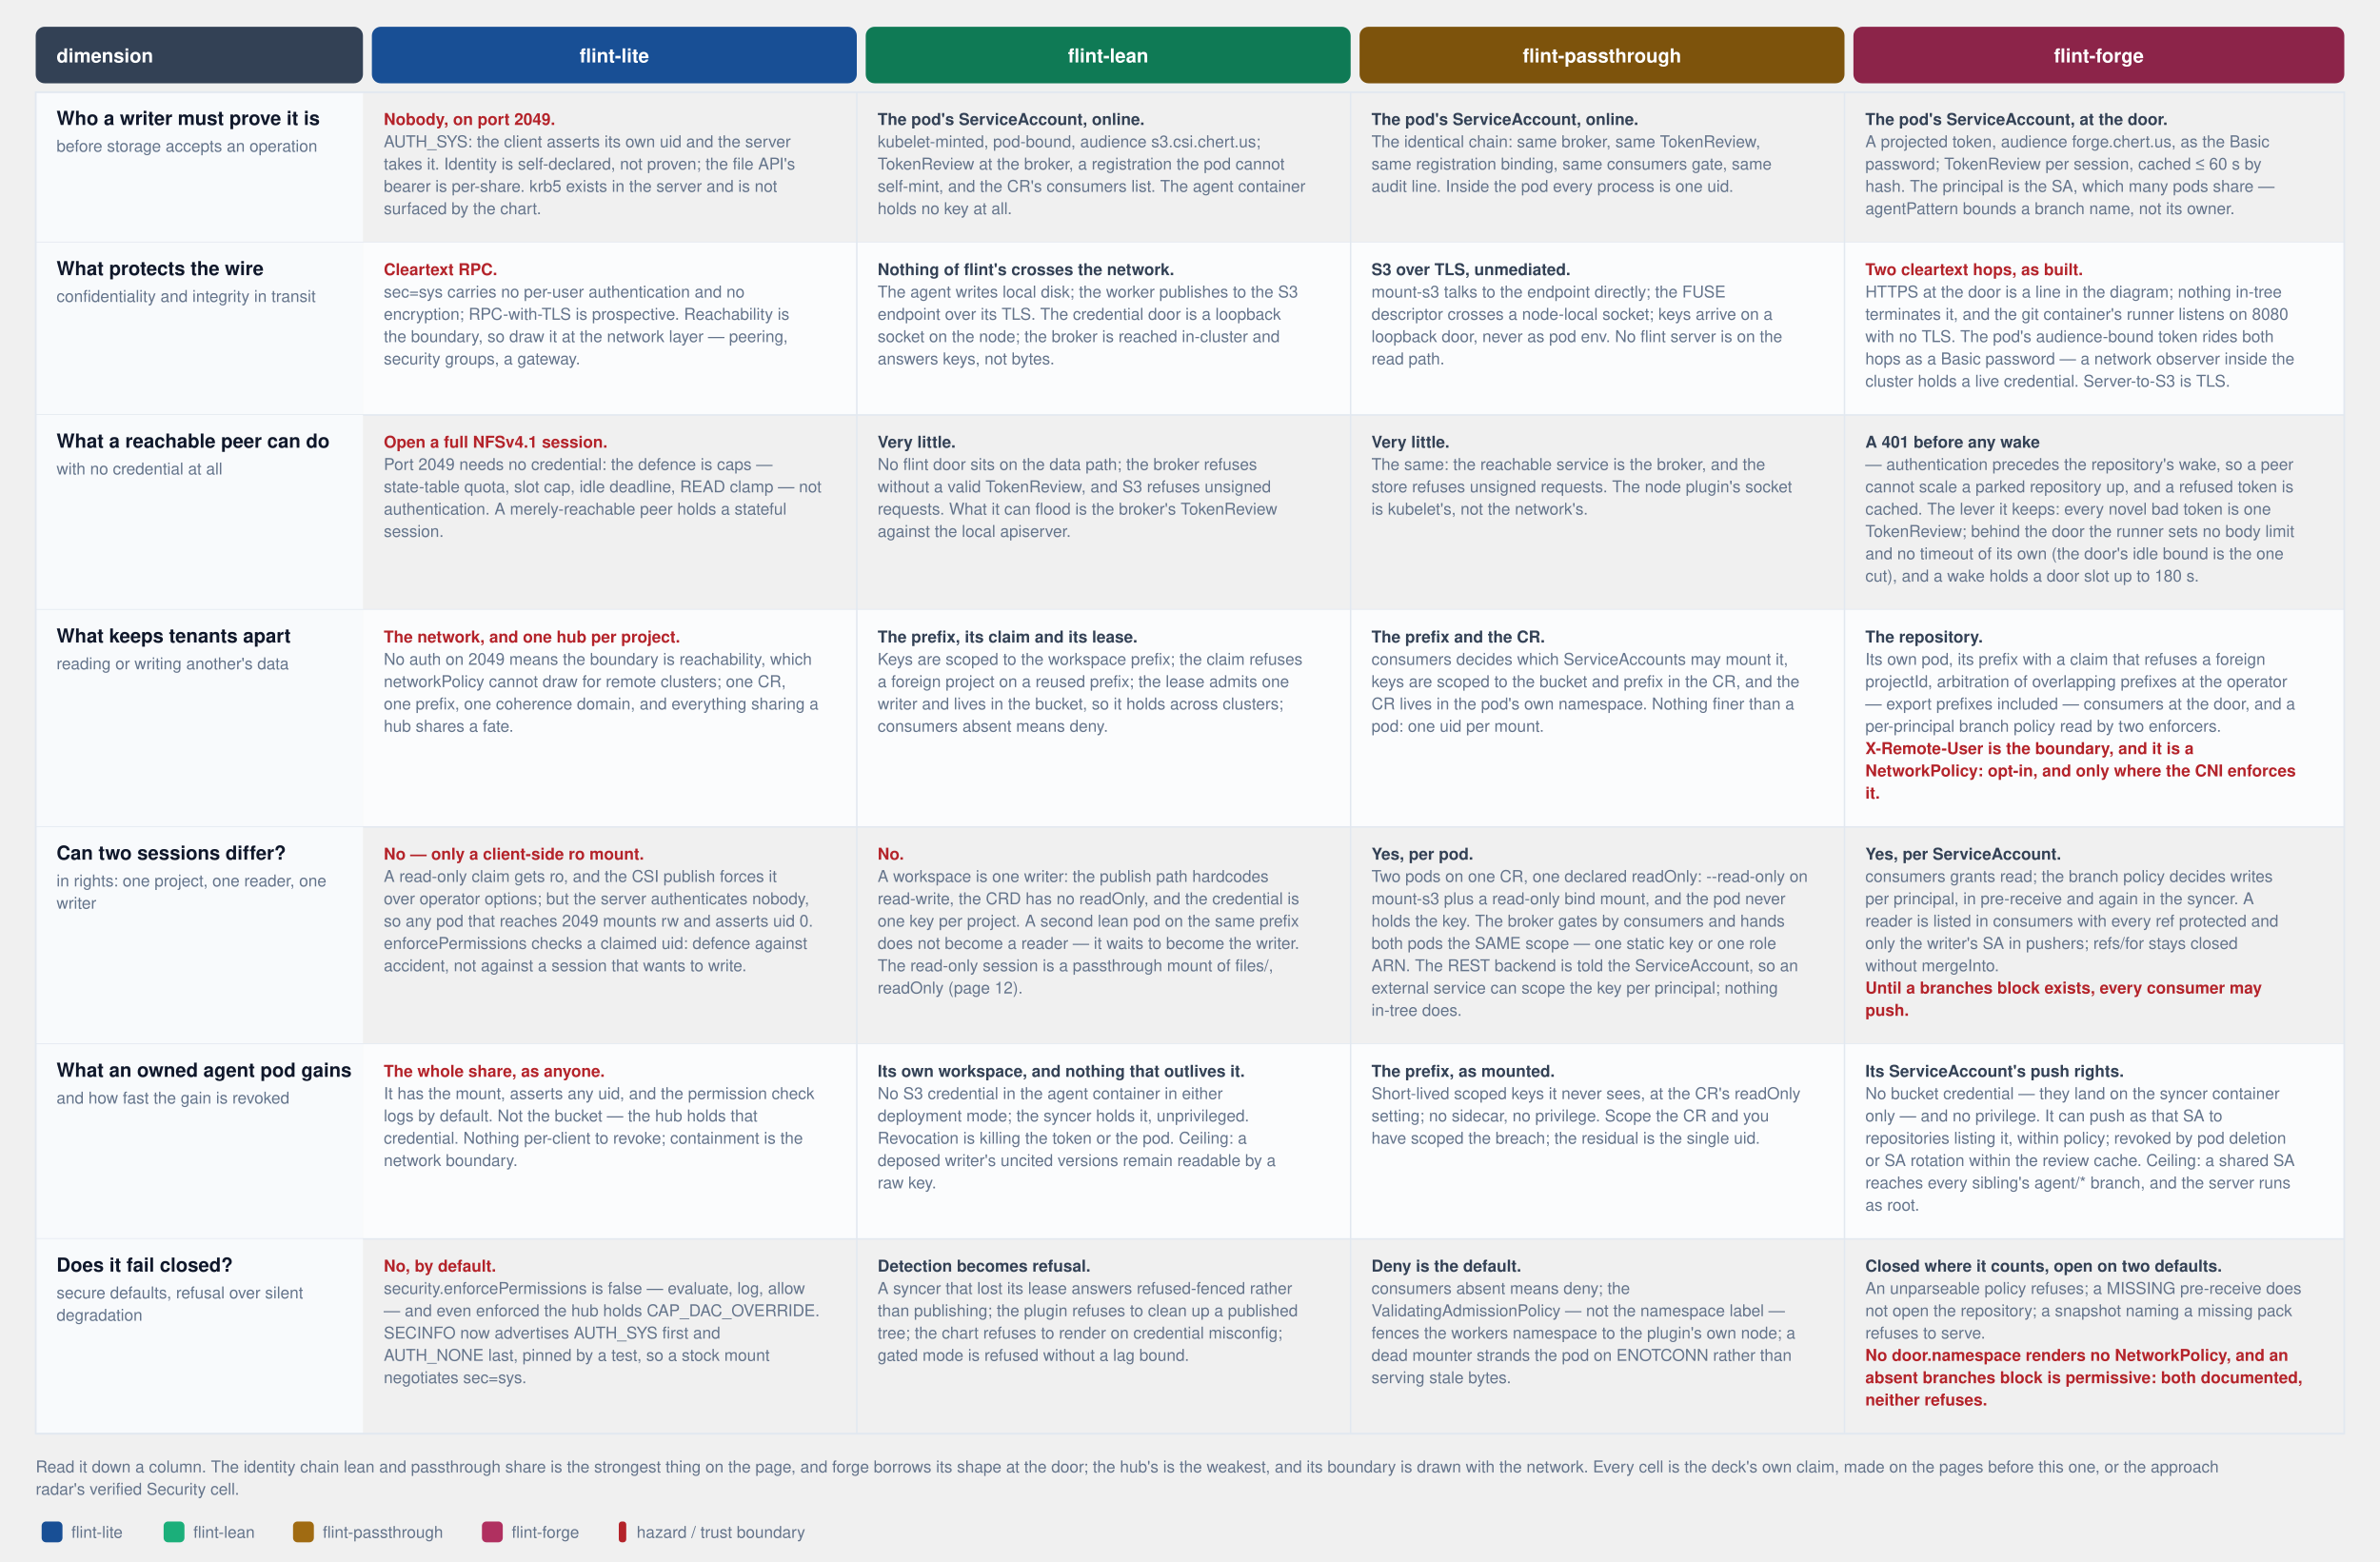
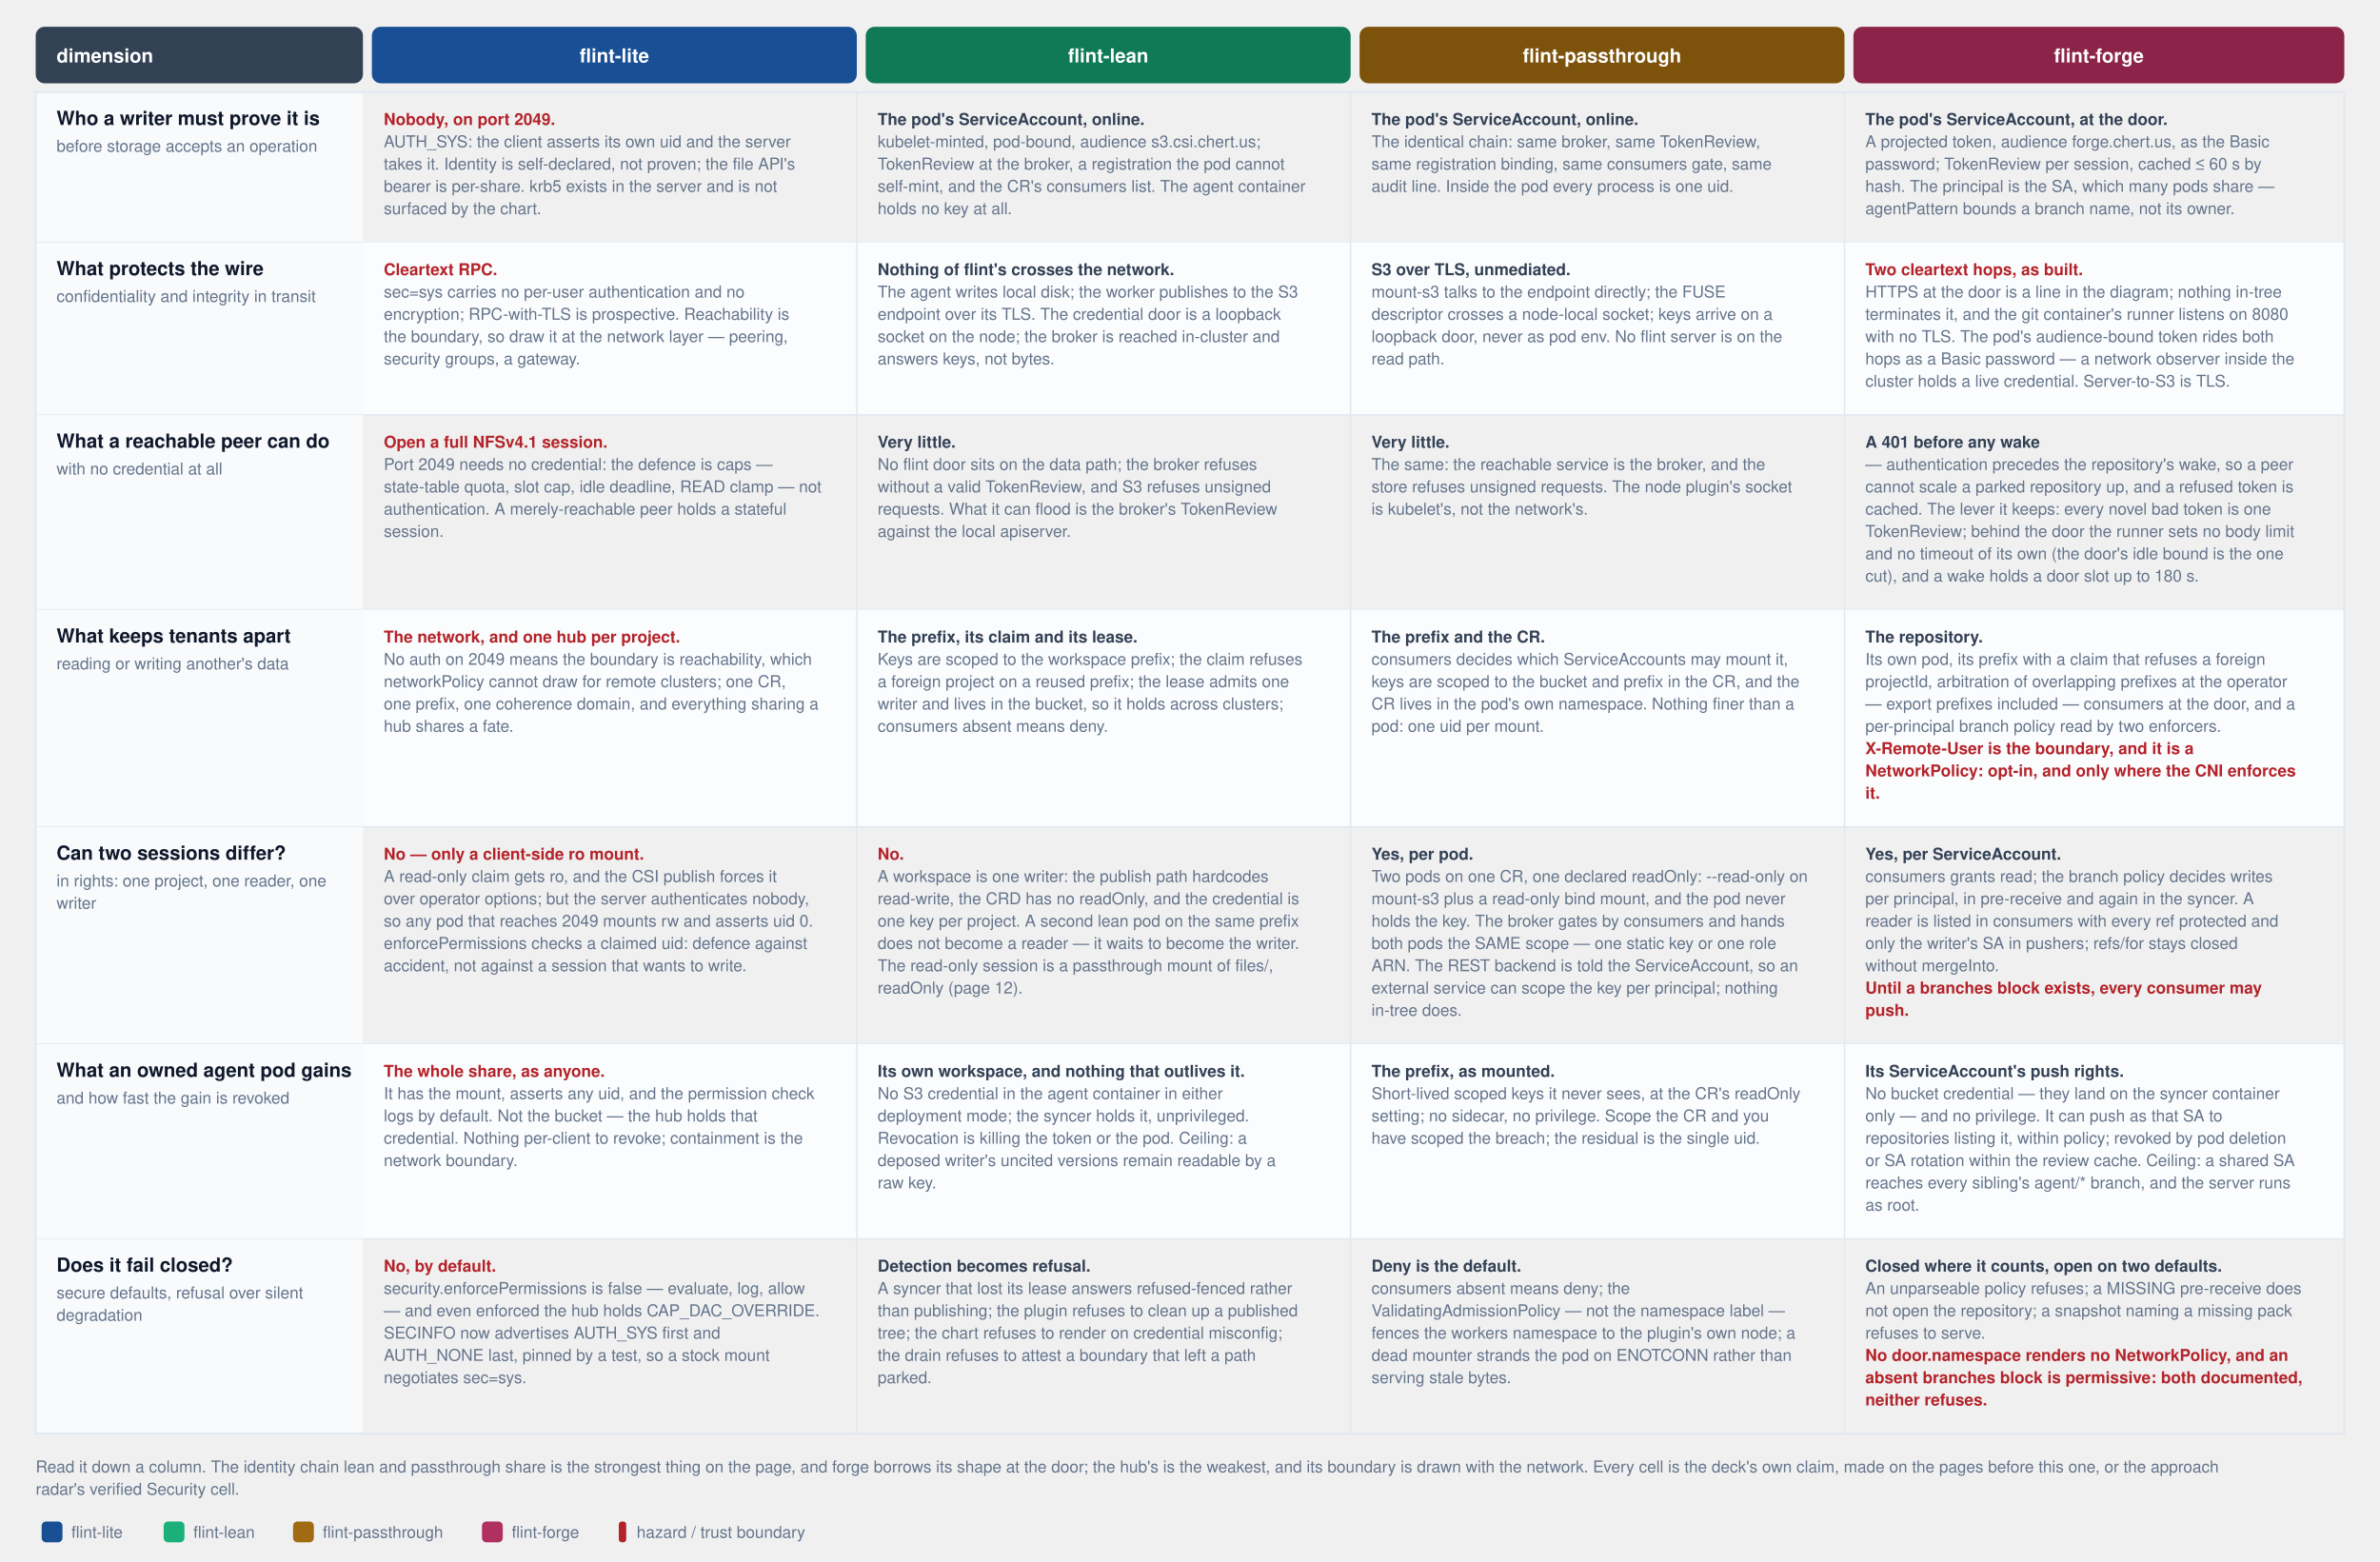
<svg xmlns="http://www.w3.org/2000/svg" viewBox="0 0 1600 1050" role="img" aria-label="The security posture of the four front ends across seven questions: how a writer proves who it is, what protects the wire, what a credential-less peer can do, what keeps tenants apart, whether two sessions on one project can hold different rights, what an attacker who owns an agent pod gains, and whether the posture fails closed under operator error. flint-lite's port 2049 authenticates nobody and its boundary is the network; flint-lean and flint-passthrough prove the pod's ServiceAccount to a broker and hand out short-lived scoped keys; flint-forge proves the same ServiceAccount at a door and rides two cleartext hops inside the cluster.">
  <style>
  text{font-family:"Helvetica Neue",Helvetica,Arial,sans-serif;fill:#0f172a}
  .t1{font-size:17.0px;font-weight:600}
  .t2{font-size:13.0px;font-weight:600}
  .t3{font-size:12.0px}
  .t3b{font-size:12.0px;font-weight:600;fill:#334155}
  .t4{font-size:11.0px;fill:#64748b}
  .t4b{font-size:11.0px;font-weight:600;fill:#334155}
  .mono{font-family:Menlo,"SF Mono",Consolas,monospace;font-size:10.5px;fill:#334155}
  .mute{fill:#64748b}
  .cap{font-size:9.5px;font-weight:600;letter-spacing:.1em;fill:#64748b}
  .num{font-size:11.0px;font-weight:600;fill:#ffffff}
  .on{font-size:13.0px;font-weight:600;fill:#ffffff}
  .onsub{font-size:11.0px;fill:#ffffff;opacity:.85}
  .c-red{fill:#b4232a}
  .c-lite{fill:#184f95} .c-lean{fill:#0f7a55} .c-pass{fill:#7d530c} .c-forge{fill:#8c2449}
  .f-lite{fill:#184f95} .f-lean{fill:#1baf7a} .f-pass{fill:#a06b12} .f-forge{fill:#b03060}
  .f-red{fill:#b4232a} .f-ink{fill:#334155}
  .b-lite{fill:#eef3fa;stroke:#184f95;stroke-width:1.4} .b-lean{fill:#ecf8f2;stroke:#1baf7a;stroke-width:1.4} .b-pass{fill:#faf3e6;stroke:#a06b12;stroke-width:1.4} .b-forge{fill:#faedf2;stroke:#b03060;stroke-width:1.4}
  .hd-lite{fill:#184f95} .hd-lean{fill:#0f7a55} .hd-pass{fill:#7d530c} .hd-forge{fill:#8c2449}
  .hd-lbl{fill:#334155}
  .l-lite{stroke:#184f95;stroke-width:2.2;fill:none} .l-lean{stroke:#1baf7a;stroke-width:2.2;fill:none} .l-pass{stroke:#a06b12;stroke-width:2.2;fill:none} .l-forge{stroke:#b03060;stroke-width:2.2;fill:none}
  .l-ctl{stroke:#94a3b8;stroke-width:1.6;fill:none}
  .l-ink{stroke:#334155;stroke-width:2.2;fill:none}
  .l-red{stroke:#b4232a;stroke-width:2.2;fill:none}
  .bx{fill:#ffffff;stroke:#e2e8f0;stroke-width:1.4}
  .panel{fill:#f8fafc;stroke:#e2e8f0;stroke-width:1.4}
  .s3{fill:#f1f5f9;stroke:#64748b;stroke-width:1.6}
  .grp{fill:none;stroke:#94a3b8;stroke-width:1.3;stroke-dasharray:7 5}
  .hair{stroke:#e2e8f0;stroke-width:1}
  .lbl{fill:#f8fafc} .rowb{fill:#fbfcfd}
  .frame{fill:none;stroke:#e2e8f0;stroke-width:1.2}
  .halo{fill:#ffffff}
  .chip{fill:#f8fafc;stroke:#e2e8f0;stroke-width:1}
  .chip-red{fill:#b4232a}
  .chip-lite{fill:#184f95} .chip-lean{fill:#0f7a55} .chip-pass{fill:#7d530c} .chip-forge{fill:#8c2449}
  .chip .cap{fill:#334155}
  /* On a filled shape. Last on purpose: a class beats a presentation
     attribute, so this must win over .t4/.cap/.mono. */
  .on,.num,.onsub{fill:#ffffff}
  .cap.on{fill:#ffffff}
</style>
  <defs>
    <marker id="a-lite" viewBox="0 0 10 10" refX="9" refY="5" markerWidth="7" markerHeight="7" orient="auto-start-reverse">
      <path d="M0,0 L10,5 L0,10 z" fill="#184f95" />
    </marker>
    <marker id="a-lean" viewBox="0 0 10 10" refX="9" refY="5" markerWidth="7" markerHeight="7" orient="auto-start-reverse">
      <path d="M0,0 L10,5 L0,10 z" fill="#1baf7a" />
    </marker>
    <marker id="a-pass" viewBox="0 0 10 10" refX="9" refY="5" markerWidth="7" markerHeight="7" orient="auto-start-reverse">
      <path d="M0,0 L10,5 L0,10 z" fill="#a06b12" />
    </marker>
    <marker id="a-forge" viewBox="0 0 10 10" refX="9" refY="5" markerWidth="7" markerHeight="7" orient="auto-start-reverse">
      <path d="M0,0 L10,5 L0,10 z" fill="#b03060" />
    </marker>
    <marker id="a-ctl" viewBox="0 0 10 10" refX="9" refY="5" markerWidth="7" markerHeight="7" orient="auto-start-reverse">
      <path d="M0,0 L10,5 L0,10 z" fill="#94a3b8" />
    </marker>
    <marker id="a-ink" viewBox="0 0 10 10" refX="9" refY="5" markerWidth="7" markerHeight="7" orient="auto-start-reverse">
      <path d="M0,0 L10,5 L0,10 z" fill="#334155" />
    </marker>
    <marker id="a-red" viewBox="0 0 10 10" refX="9" refY="5" markerWidth="7" markerHeight="7" orient="auto-start-reverse">
      <path d="M0,0 L10,5 L0,10 z" fill="#b4232a" />
    </marker>
  </defs>
  <rect x="24" y="18" width="220" height="38" rx="6" class="hd-lbl" />
  <text class="on" x="38" y="42">dimension</text>
  <rect x="250" y="18" width="326" height="38" rx="6" class="hd-lite" />
  <text class="on" x="413" y="42" style="text-anchor:middle">flint-lite</text>
  <rect x="582" y="18" width="326" height="38" rx="6" class="hd-lean" />
  <text class="on" x="745" y="42" style="text-anchor:middle">flint-lean</text>
  <rect x="914" y="18" width="326" height="38" rx="6" class="hd-pass" />
  <text class="on" x="1077" y="42" style="text-anchor:middle">flint-passthrough</text>
  <rect x="1246" y="18" width="330" height="38" rx="6" class="hd-forge" />
  <text class="on" x="1411" y="42" style="text-anchor:middle">flint-forge</text>
  <rect x="24" y="62" width="220" height="101" rx="0" class="lbl" />
  <text class="t2" x="38" y="84">Who a writer must prove it is</text>
  <text class="t4" x="38" y="102">before storage accepts an operation</text>
  <text class="t4b c-red" x="258" y="84">Nobody, on port 2049.</text>
  <text class="t4" x="258" y="99">AUTH_SYS: the client asserts its own uid and the server</text>
  <text class="t4" x="258" y="114">takes it. Identity is self-declared, not proven; the file API's</text>
  <text class="t4" x="258" y="129">bearer is per-share. krb5 exists in the server and is not</text>
  <text class="t4" x="258" y="144">surfaced by the chart.</text>
  <text class="t4b" x="590" y="84">The pod's ServiceAccount, online.</text>
  <text class="t4" x="590" y="99">kubelet-minted, pod-bound, audience s3.csi.chert.us;</text>
  <text class="t4" x="590" y="114">TokenReview at the broker, a registration the pod cannot</text>
  <text class="t4" x="590" y="129">self-mint, and the CR's consumers list. The agent container</text>
  <text class="t4" x="590" y="144">holds no key at all.</text>
  <text class="t4b" x="922" y="84">The pod's ServiceAccount, online.</text>
  <text class="t4" x="922" y="99">The identical chain: same broker, same TokenReview,</text>
  <text class="t4" x="922" y="114">same registration binding, same consumers gate, same</text>
  <text class="t4" x="922" y="129">audit line. Inside the pod every process is one uid.</text>
  <text class="t4b" x="1254" y="84">The pod's ServiceAccount, at the door.</text>
  <text class="t4" x="1254" y="99">A projected token, audience forge.chert.us, as the Basic</text>
  <text class="t4" x="1254" y="114">password; TokenReview per session, cached ≤ 60 s by</text>
  <text class="t4" x="1254" y="129">hash. The principal is the SA, which many pods share —</text>
  <text class="t4" x="1254" y="144">agentPattern bounds a branch name, not its owner.</text>
  <line class="hair" x1="24" y1="163" x2="1576" y2="163" />
  <rect x="24" y="163" width="220" height="116" rx="0" class="lbl" />
  <rect x="244" y="163" width="1332" height="116" rx="0" class="rowb" />
  <text class="t2" x="38" y="185">What protects the wire</text>
  <text class="t4" x="38" y="203">confidentiality and integrity in transit</text>
  <text class="t4b c-red" x="258" y="185">Cleartext RPC.</text>
  <text class="t4" x="258" y="200">sec=sys carries no per-user authentication and no</text>
  <text class="t4" x="258" y="215">encryption; RPC-with-TLS is prospective. Reachability is</text>
  <text class="t4" x="258" y="230">the boundary, so draw it at the network layer — peering,</text>
  <text class="t4" x="258" y="245">security groups, a gateway.</text>
  <text class="t4b" x="590" y="185">Nothing of flint's crosses the network.</text>
  <text class="t4" x="590" y="200">The agent writes local disk; the worker publishes to the S3</text>
  <text class="t4" x="590" y="215">endpoint over its TLS. The credential door is a loopback</text>
  <text class="t4" x="590" y="230">socket on the node; the broker is reached in-cluster and</text>
  <text class="t4" x="590" y="245">answers keys, not bytes.</text>
  <text class="t4b" x="922" y="185">S3 over TLS, unmediated.</text>
  <text class="t4" x="922" y="200">mount-s3 talks to the endpoint directly; the FUSE</text>
  <text class="t4" x="922" y="215">descriptor crosses a node-local socket; keys arrive on a</text>
  <text class="t4" x="922" y="230">loopback door, never as pod env. No flint server is on the</text>
  <text class="t4" x="922" y="245">read path.</text>
  <text class="t4b c-red" x="1254" y="185">Two cleartext hops, as built.</text>
  <text class="t4" x="1254" y="200">HTTPS at the door is a line in the diagram; nothing in-tree</text>
  <text class="t4" x="1254" y="215">terminates it, and the git container's runner listens on 8080</text>
  <text class="t4" x="1254" y="230">with no TLS. The pod's audience-bound token rides both</text>
  <text class="t4" x="1254" y="245">hops as a Basic password — a network observer inside the</text>
  <text class="t4" x="1254" y="260">cluster holds a live credential. Server-to-S3 is TLS.</text>
  <line class="hair" x1="24" y1="279" x2="1576" y2="279" />
  <rect x="24" y="279" width="220" height="131" rx="0" class="lbl" />
  <text class="t2" x="38" y="301">What a reachable peer can do</text>
  <text class="t4" x="38" y="319">with no credential at all</text>
  <text class="t4b c-red" x="258" y="301">Open a full NFSv4.1 session.</text>
  <text class="t4" x="258" y="316">Port 2049 needs no credential: the defence is caps —</text>
  <text class="t4" x="258" y="331">state-table quota, slot cap, idle deadline, READ clamp — not</text>
  <text class="t4" x="258" y="346">authentication. A merely-reachable peer holds a stateful</text>
  <text class="t4" x="258" y="361">session.</text>
  <text class="t4b" x="590" y="301">Very little.</text>
  <text class="t4" x="590" y="316">No flint door sits on the data path; the broker refuses</text>
  <text class="t4" x="590" y="331">without a valid TokenReview, and S3 refuses unsigned</text>
  <text class="t4" x="590" y="346">requests. What it can flood is the broker's TokenReview</text>
  <text class="t4" x="590" y="361">against the local apiserver.</text>
  <text class="t4b" x="922" y="301">Very little.</text>
  <text class="t4" x="922" y="316">The same: the reachable service is the broker, and the</text>
  <text class="t4" x="922" y="331">store refuses unsigned requests. The node plugin's socket</text>
  <text class="t4" x="922" y="346">is kubelet's, not the network's.</text>
  <text class="t4b" x="1254" y="301">A 401 before any wake</text>
  <text class="t4" x="1254" y="316">— authentication precedes the repository's wake, so a peer</text>
  <text class="t4" x="1254" y="331">cannot scale a parked repository up, and a refused token is</text>
  <text class="t4" x="1254" y="346">cached. The lever it keeps: every novel bad token is one</text>
  <text class="t4" x="1254" y="361">TokenReview; behind the door the runner sets no body limit</text>
  <text class="t4" x="1254" y="376">and no timeout of its own (the door's idle bound is the one</text>
  <text class="t4" x="1254" y="391">cut), and a wake holds a door slot up to 180 s.</text>
  <line class="hair" x1="24" y1="410" x2="1576" y2="410" />
  <rect x="24" y="410" width="220" height="146" rx="0" class="lbl" />
  <rect x="244" y="410" width="1332" height="146" rx="0" class="rowb" />
  <text class="t2" x="38" y="432">What keeps tenants apart</text>
  <text class="t4" x="38" y="450">reading or writing another's data</text>
  <text class="t4b c-red" x="258" y="432">The network, and one hub per project.</text>
  <text class="t4" x="258" y="447">No auth on 2049 means the boundary is reachability, which</text>
  <text class="t4" x="258" y="462">networkPolicy cannot draw for remote clusters; one CR,</text>
  <text class="t4" x="258" y="477">one prefix, one coherence domain, and everything sharing a</text>
  <text class="t4" x="258" y="492">hub shares a fate.</text>
  <text class="t4b" x="590" y="432">The prefix, its claim and its lease.</text>
  <text class="t4" x="590" y="447">Keys are scoped to the workspace prefix; the claim refuses</text>
  <text class="t4" x="590" y="462">a foreign project on a reused prefix; the lease admits one</text>
  <text class="t4" x="590" y="477">writer and lives in the bucket, so it holds across clusters;</text>
  <text class="t4" x="590" y="492">consumers absent means deny.</text>
  <text class="t4b" x="922" y="432">The prefix and the CR.</text>
  <text class="t4" x="922" y="447">consumers decides which ServiceAccounts may mount it,</text>
  <text class="t4" x="922" y="462">keys are scoped to the bucket and prefix in the CR, and the</text>
  <text class="t4" x="922" y="477">CR lives in the pod's own namespace. Nothing finer than a</text>
  <text class="t4" x="922" y="492">pod: one uid per mount.</text>
  <text class="t4b" x="1254" y="432">The repository.</text>
  <text class="t4" x="1254" y="447">Its own pod, its prefix with a claim that refuses a foreign</text>
  <text class="t4" x="1254" y="462">projectId, arbitration of overlapping prefixes at the operator</text>
  <text class="t4" x="1254" y="477">— export prefixes included — consumers at the door, and a</text>
  <text class="t4" x="1254" y="492">per-principal branch policy read by two enforcers.</text>
  <text class="t4b c-red" x="1254" y="507">X-Remote-User is the boundary, and it is a</text>
  <text class="t4b c-red" x="1254" y="522">NetworkPolicy: opt-in, and only where the CNI enforces</text>
  <text class="t4b c-red" x="1254" y="537">it.</text>
  <line class="hair" x1="24" y1="556" x2="1576" y2="556" />
  <rect x="24" y="556" width="220" height="146" rx="0" class="lbl" />
  <text class="t2" x="38" y="578">Can two sessions differ?</text>
  <text class="t4" x="38" y="596">in rights: one project, one reader, one</text>
  <text class="t4" x="38" y="611">writer</text>
  <text class="t4b c-red" x="258" y="578">No — only a client-side ro mount.</text>
  <text class="t4" x="258" y="593">A read-only claim gets ro, and the CSI publish forces it</text>
  <text class="t4" x="258" y="608">over operator options; but the server authenticates nobody,</text>
  <text class="t4" x="258" y="623">so any pod that reaches 2049 mounts rw and asserts uid 0.</text>
  <text class="t4" x="258" y="638">enforcePermissions checks a claimed uid: defence against</text>
  <text class="t4" x="258" y="653">accident, not against a session that wants to write.</text>
  <text class="t4b c-red" x="590" y="578">No.</text>
  <text class="t4" x="590" y="593">A workspace is one writer: the publish path hardcodes</text>
  <text class="t4" x="590" y="608">read-write, the CRD has no readOnly, and the credential is</text>
  <text class="t4" x="590" y="623">one key per project. A second lean pod on the same prefix</text>
  <text class="t4" x="590" y="638">does not become a reader — it waits to become the writer.</text>
  <text class="t4" x="590" y="653">The read-only session is a passthrough mount of files/,</text>
  <text class="t4" x="590" y="668">readOnly (page 12).</text>
  <text class="t4b" x="922" y="578">Yes, per pod.</text>
  <text class="t4" x="922" y="593">Two pods on one CR, one declared readOnly: --read-only on</text>
  <text class="t4" x="922" y="608">mount-s3 plus a read-only bind mount, and the pod never</text>
  <text class="t4" x="922" y="623">holds the key. The broker gates by consumers and hands</text>
  <text class="t4" x="922" y="638">both pods the SAME scope — one static key or one role</text>
  <text class="t4" x="922" y="653">ARN. The REST backend is told the ServiceAccount, so an</text>
  <text class="t4" x="922" y="668">external service can scope the key per principal; nothing</text>
  <text class="t4" x="922" y="683">in-tree does.</text>
  <text class="t4b" x="1254" y="578">Yes, per ServiceAccount.</text>
  <text class="t4" x="1254" y="593">consumers grants read; the branch policy decides writes</text>
  <text class="t4" x="1254" y="608">per principal, in pre-receive and again in the syncer. A</text>
  <text class="t4" x="1254" y="623">reader is listed in consumers with every ref protected and</text>
  <text class="t4" x="1254" y="638">only the writer's SA in pushers; refs/for stays closed</text>
  <text class="t4" x="1254" y="653">without mergeInto.</text>
  <text class="t4b c-red" x="1254" y="668">Until a branches block exists, every consumer may</text>
  <text class="t4b c-red" x="1254" y="683">push.</text>
  <line class="hair" x1="24" y1="702" x2="1576" y2="702" />
  <rect x="24" y="702" width="220" height="131" rx="0" class="lbl" />
  <rect x="244" y="702" width="1332" height="131" rx="0" class="rowb" />
  <text class="t2" x="38" y="724">What an owned agent pod gains</text>
  <text class="t4" x="38" y="742">and how fast the gain is revoked</text>
  <text class="t4b c-red" x="258" y="724">The whole share, as anyone.</text>
  <text class="t4" x="258" y="739">It has the mount, asserts any uid, and the permission check</text>
  <text class="t4" x="258" y="754">logs by default. Not the bucket — the hub holds that</text>
  <text class="t4" x="258" y="769">credential. Nothing per-client to revoke; containment is the</text>
  <text class="t4" x="258" y="784">network boundary.</text>
  <text class="t4b" x="590" y="724">Its own workspace, and nothing that outlives it.</text>
  <text class="t4" x="590" y="739">No S3 credential in the agent container in either</text>
  <text class="t4" x="590" y="754">deployment mode; the syncer holds it, unprivileged.</text>
  <text class="t4" x="590" y="769">Revocation is killing the token or the pod. Ceiling: a</text>
  <text class="t4" x="590" y="784">deposed writer's uncited versions remain readable by a</text>
  <text class="t4" x="590" y="799">raw key.</text>
  <text class="t4b" x="922" y="724">The prefix, as mounted.</text>
  <text class="t4" x="922" y="739">Short-lived scoped keys it never sees, at the CR's readOnly</text>
  <text class="t4" x="922" y="754">setting; no sidecar, no privilege. Scope the CR and you</text>
  <text class="t4" x="922" y="769">have scoped the breach; the residual is the single uid.</text>
  <text class="t4b" x="1254" y="724">Its ServiceAccount's push rights.</text>
  <text class="t4" x="1254" y="739">No bucket credential — they land on the syncer container</text>
  <text class="t4" x="1254" y="754">only — and no privilege. It can push as that SA to</text>
  <text class="t4" x="1254" y="769">repositories listing it, within policy; revoked by pod deletion</text>
  <text class="t4" x="1254" y="784">or SA rotation within the review cache. Ceiling: a shared SA</text>
  <text class="t4" x="1254" y="799">reaches every sibling's agent/* branch, and the server runs</text>
  <text class="t4" x="1254" y="814">as root.</text>
  <line class="hair" x1="24" y1="833" x2="1576" y2="833" />
  <rect x="24" y="833" width="220" height="131" rx="0" class="lbl" />
  <text class="t2" x="38" y="855">Does it fail closed?</text>
  <text class="t4" x="38" y="873">secure defaults, refusal over silent</text>
  <text class="t4" x="38" y="888">degradation</text>
  <text class="t4b c-red" x="258" y="855">No, by default.</text>
  <text class="t4" x="258" y="870">security.enforcePermissions is false — evaluate, log, allow</text>
  <text class="t4" x="258" y="885">— and even enforced the hub holds CAP_DAC_OVERRIDE.</text>
  <text class="t4" x="258" y="900">SECINFO now advertises AUTH_SYS first and</text>
  <text class="t4" x="258" y="915">AUTH_NONE last, pinned by a test, so a stock mount</text>
  <text class="t4" x="258" y="930">negotiates sec=sys.</text>
  <text class="t4b" x="590" y="855">Detection becomes refusal.</text>
  <text class="t4" x="590" y="870">A syncer that lost its lease answers refused-fenced rather</text>
  <text class="t4" x="590" y="885">than publishing; the plugin refuses to clean up a published</text>
  <text class="t4" x="590" y="900">tree; the chart refuses to render on credential misconfig;</text>
-   <text class="t4" x="590" y="915">gated mode is refused without a lag bound.</text>
+   <text class="t4" x="590" y="915">the drain refuses to attest a boundary that left a path</text>
+   <text class="t4" x="590" y="930">parked.</text>
  <text class="t4b" x="922" y="855">Deny is the default.</text>
  <text class="t4" x="922" y="870">consumers absent means deny; the</text>
  <text class="t4" x="922" y="885">ValidatingAdmissionPolicy — not the namespace label —</text>
  <text class="t4" x="922" y="900">fences the workers namespace to the plugin's own node; a</text>
  <text class="t4" x="922" y="915">dead mounter strands the pod on ENOTCONN rather than</text>
  <text class="t4" x="922" y="930">serving stale bytes.</text>
  <text class="t4b" x="1254" y="855">Closed where it counts, open on two defaults.</text>
  <text class="t4" x="1254" y="870">An unparseable policy refuses; a MISSING pre-receive does</text>
  <text class="t4" x="1254" y="885">not open the repository; a snapshot naming a missing pack</text>
  <text class="t4" x="1254" y="900">refuses to serve.</text>
  <text class="t4b c-red" x="1254" y="915">No door.namespace renders no NetworkPolicy, and an</text>
  <text class="t4b c-red" x="1254" y="930">absent branches block is permissive: both documented,</text>
  <text class="t4b c-red" x="1254" y="945">neither refuses.</text>
  <line class="hair" x1="24" y1="964" x2="1576" y2="964" />
  <rect x="24" y="62" width="1552" height="902" rx="0" class="frame" />
  <line class="hair" x1="576" y1="62" x2="576" y2="964" />
  <line class="hair" x1="908" y1="62" x2="908" y2="964" />
  <line class="hair" x1="1240" y1="62" x2="1240" y2="964" />
  <text class="t4" x="24" y="990">Read it down a column. The identity chain lean and passthrough share is the strongest thing on the page, and forge borrows its shape at the door; the hub's is the weakest, and its boundary is drawn with the network. Every cell is the deck's own claim, made on the pages before this one, or the approach</text>
  <text class="t4" x="24" y="1005">radar's verified Security cell.</text>
  <rect x="28" y="1023" width="14" height="14" rx="3" class="f-lite" />
  <text class="t4" x="48" y="1034">flint-lite</text>
  <rect x="110" y="1023" width="14" height="14" rx="3" class="f-lean" />
  <text class="t4" x="130" y="1034">flint-lean</text>
  <rect x="197" y="1023" width="14" height="14" rx="3" class="f-pass" />
  <text class="t4" x="217" y="1034">flint-passthrough</text>
  <rect x="324" y="1023" width="14" height="14" rx="3" class="f-forge" />
  <text class="t4" x="344" y="1034">flint-forge</text>
  <rect x="416" y="1023" width="5" height="14" rx="2" class="f-red" />
  <text class="t4" x="428" y="1034">hazard / trust boundary</text>
</svg>
